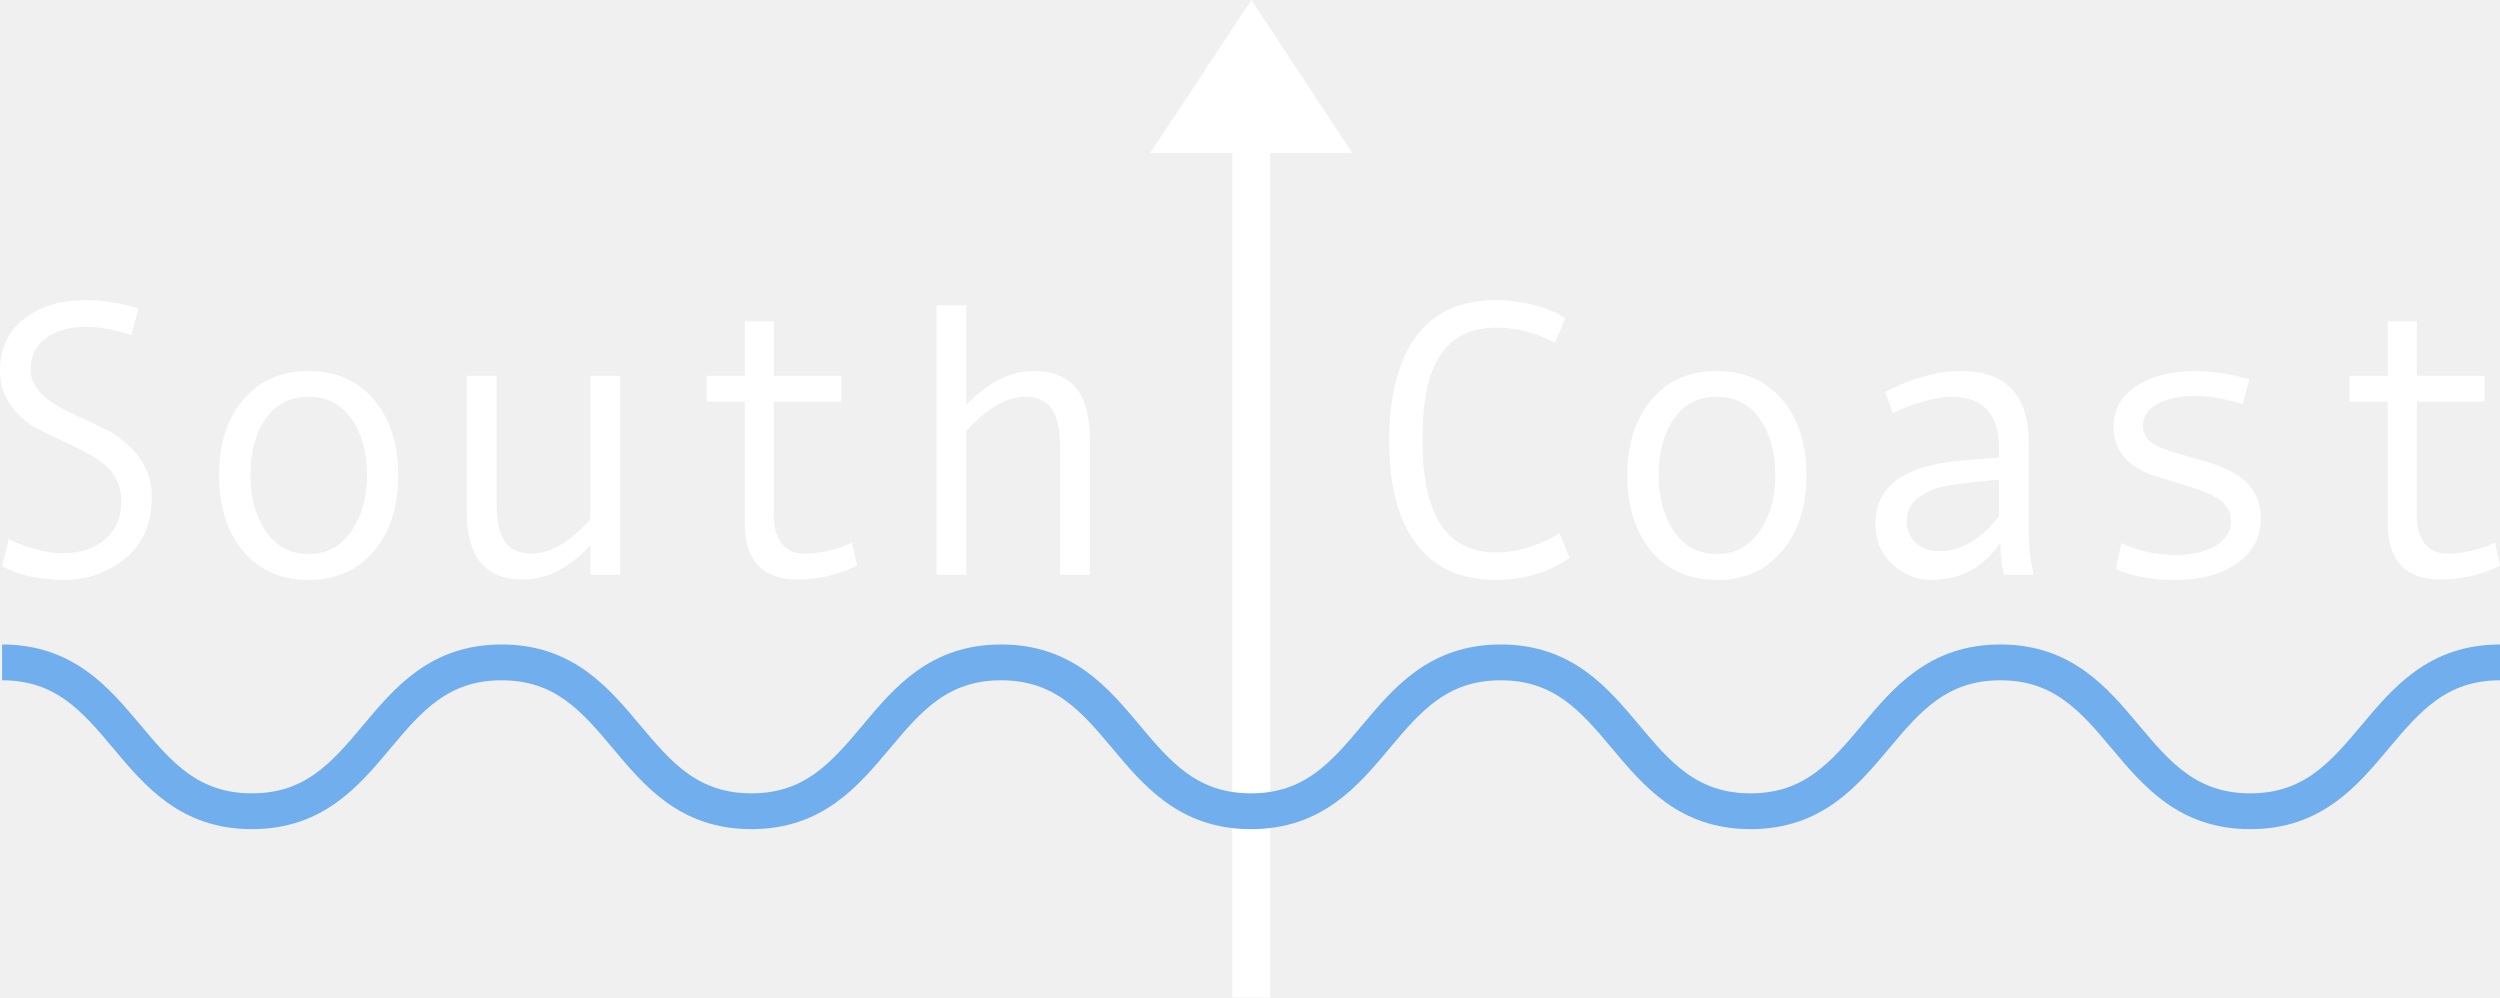
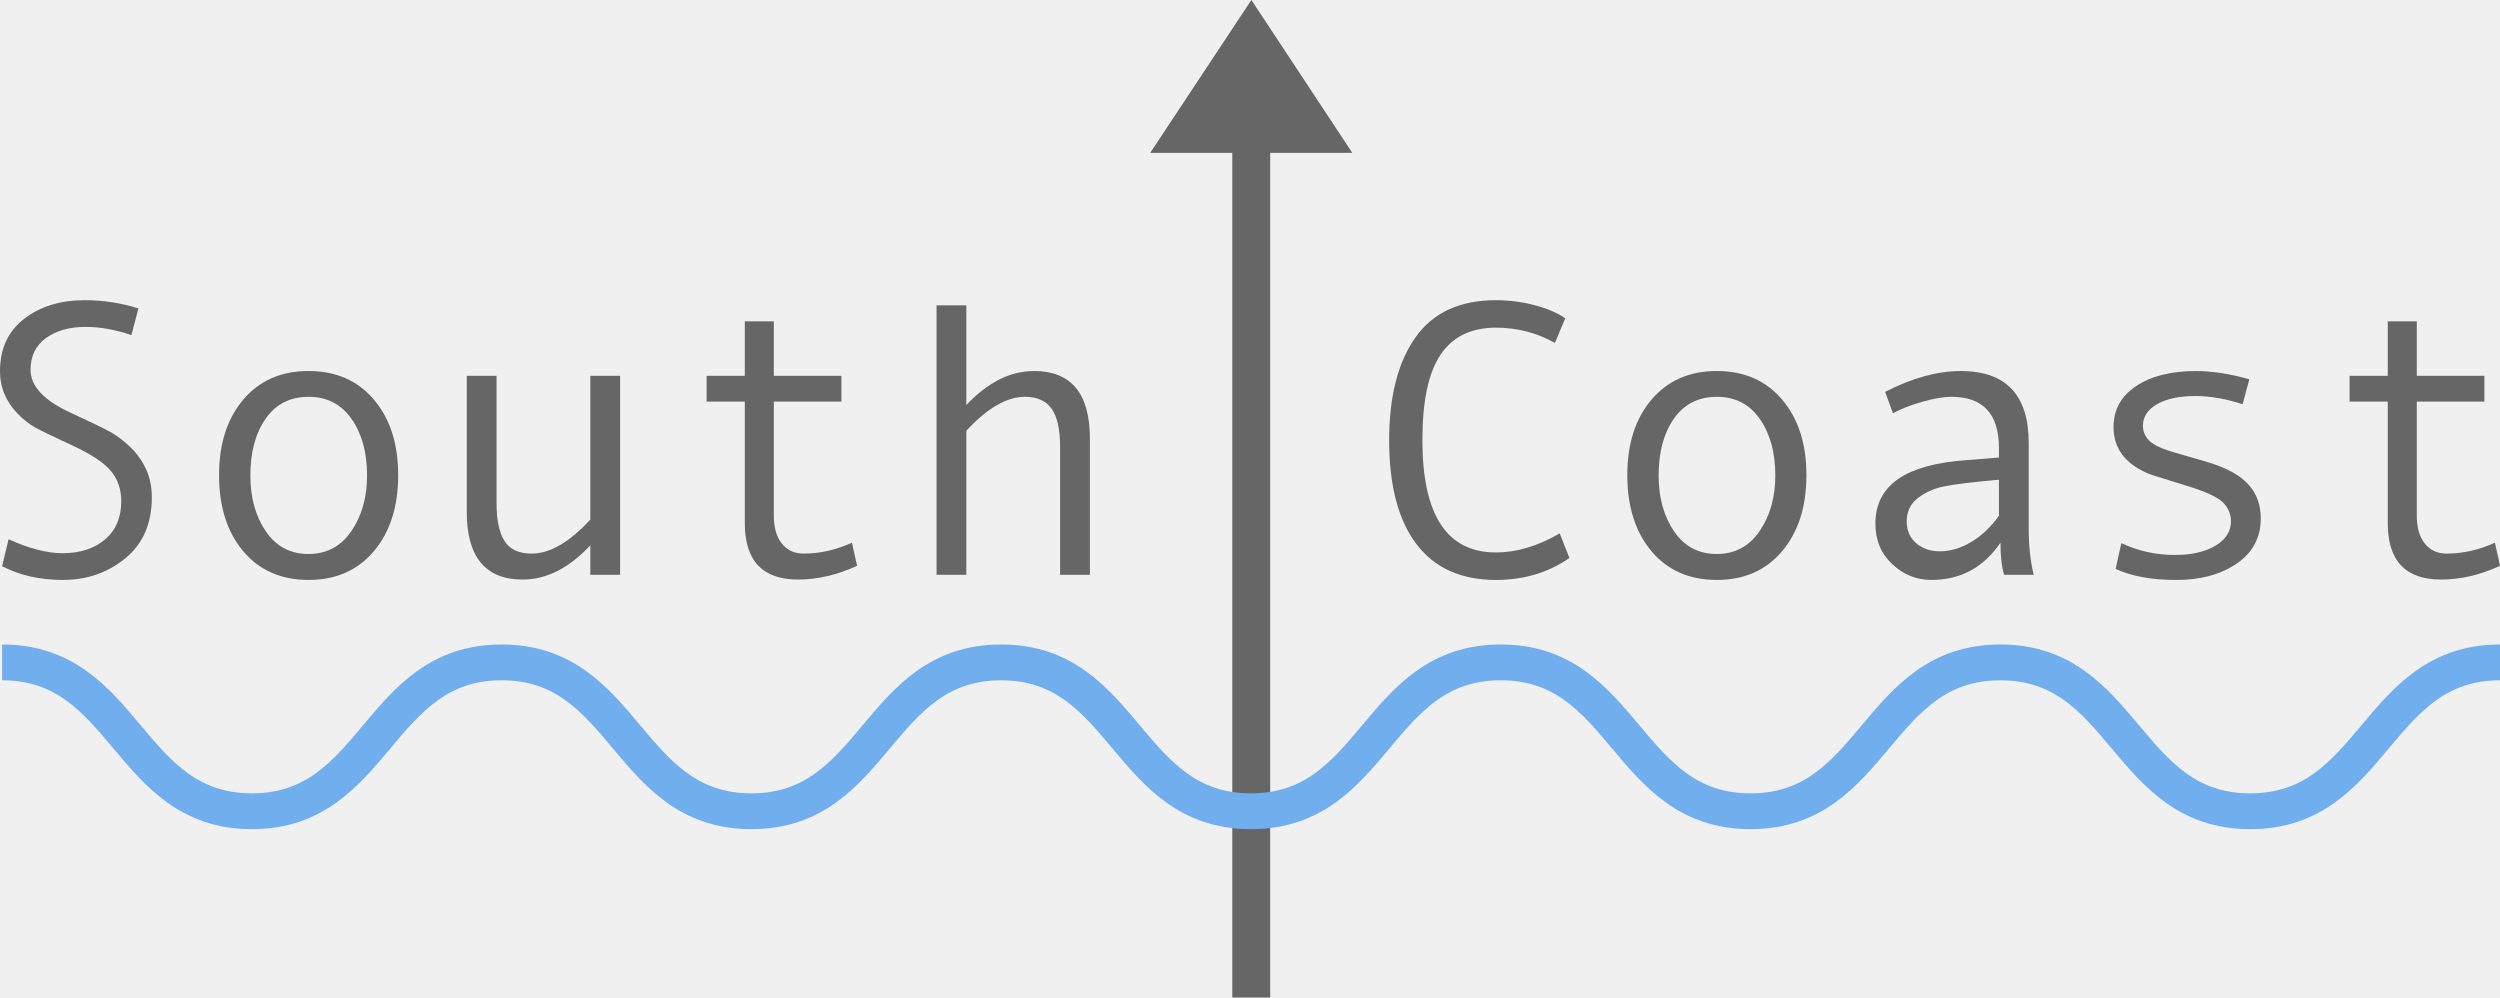
<svg xmlns="http://www.w3.org/2000/svg" version="1.1" id="svg815" xml:space="preserve" width="279.293" height="111.44" viewBox="0 0 279.293 111.44">
  <defs id="defs819" />
  <g id="g823" transform="matrix(1.333333,0,0,-1.333333,0,111.44)">
-     <path id="path827" style="fill:#ffffff;fill-opacity:1;fill-rule:nonzero;stroke:none;stroke-width:0.1" d="M 104.852,83.582 96.375,70.774 h 6.877 V 0 h 3.176 v 70.774 h 6.877 l -8.453,12.807" />
-     <path id="path829" style="fill:#ffffff;fill-opacity:1;fill-rule:nonzero;stroke:none;stroke-width:0.1" d="m 11.009,55.501 c -1.344,0.459 -2.619,0.689 -3.825,0.689 -1.365,0 -2.477,-0.312 -3.335,-0.937 -0.859,-0.624 -1.289,-1.512 -1.289,-2.664 0,-1.365 1.125,-2.566 3.376,-3.6 1.664,-0.768 2.766,-1.303 3.305,-1.6 0.539,-0.299 1.085,-0.71 1.64,-1.232 0.555,-0.523 1.001,-1.141 1.337,-1.85 0.336,-0.709 0.503,-1.506 0.503,-2.391 0,-2.198 -0.738,-3.902 -2.216,-5.112 -1.478,-1.211 -3.22,-1.815 -5.225,-1.815 -1.941,0 -3.643,0.384 -5.104,1.151 l 0.544,2.256 c 1.717,-0.778 3.216,-1.168 4.496,-1.168 1.493,0 2.691,0.387 3.593,1.16 0.901,0.773 1.351,1.838 1.351,3.193 0,1.003 -0.294,1.852 -0.88,2.551 -0.586,0.699 -1.67,1.41 -3.248,2.137 -1.621,0.746 -2.67,1.256 -3.144,1.527 -0.475,0.273 -0.947,0.648 -1.416,1.129 C 1.003,49.405 0.64,49.942 0.384,50.541 0.128,51.138 0,51.789 0,52.493 c 0,1.866 0.672,3.322 2.016,4.368 1.344,1.046 3.046,1.568 5.105,1.568 1.504,0 2.998,-0.229 4.481,-0.689 L 11.009,55.501" />
-     <path id="path831" style="fill:#ffffff;fill-opacity:1;fill-rule:nonzero;stroke:none;stroke-width:0.1" d="m 25.859,37.163 c 1.514,0 2.709,0.641 3.584,1.921 0.875,1.28 1.312,2.832 1.312,4.656 0,1.921 -0.432,3.499 -1.296,4.736 -0.864,1.237 -2.064,1.856 -3.6,1.856 -1.547,0 -2.747,-0.611 -3.601,-1.833 -0.853,-1.222 -1.28,-2.808 -1.28,-4.76 0,-1.857 0.433,-3.417 1.296,-4.681 0.864,-1.264 2.059,-1.897 3.585,-1.897 z m 0,15.33 c 2.293,0 4.118,-0.801 5.473,-2.4 1.354,-1.6 2.032,-3.707 2.032,-6.32 0,-2.635 -0.677,-4.759 -2.032,-6.369 -1.355,-1.61 -3.179,-2.415 -5.473,-2.415 -2.304,0 -4.131,0.801 -5.48,2.407 -1.35,1.605 -2.025,3.731 -2.025,6.377 0,2.624 0.678,4.732 2.032,6.328 1.355,1.595 3.179,2.393 5.473,2.393" />
-     <path id="path833" style="fill:#ffffff;fill-opacity:1;fill-rule:nonzero;stroke:none;stroke-width:0.1" d="m 51.957,35.419 h -2.496 v 2.465 c -1.792,-1.91 -3.68,-2.864 -5.664,-2.864 -3.126,0 -4.689,1.893 -4.689,5.681 v 11.393 h 2.497 V 41.42 c 0,-1.419 0.224,-2.478 0.672,-3.177 0.448,-0.699 1.205,-1.047 2.272,-1.047 1.525,0 3.163,0.949 4.912,2.848 v 12.049 h 2.496 V 35.419" />
-     <path id="path835" style="fill:#ffffff;fill-opacity:1;fill-rule:nonzero;stroke:none;stroke-width:0.1" d="m 71.814,36.172 c -1.675,-0.769 -3.323,-1.152 -4.945,-1.152 -2.976,0 -4.464,1.573 -4.464,4.721 v 10.192 h -3.2 v 2.16 h 3.2 v 4.561 h 2.432 v -4.561 h 5.664 v -2.16 h -5.664 v -9.537 c 0,-1.014 0.224,-1.801 0.672,-2.36 0.448,-0.56 1.056,-0.839 1.824,-0.839 1.366,0 2.715,0.303 4.049,0.912 l 0.432,-1.936" />
-     <path id="path837" style="fill:#ffffff;fill-opacity:1;fill-rule:nonzero;stroke:none;stroke-width:0.1" d="m 91.32,35.419 h -2.496 v 10.689 c 0,1.482 -0.238,2.557 -0.712,3.225 -0.474,0.666 -1.22,1 -2.233,1 -1.525,0 -3.162,-0.95 -4.912,-2.848 V 35.419 h -2.496 v 22.578 h 2.496 v -8.352 c 1.793,1.898 3.681,2.848 5.665,2.848 3.126,0 4.689,-1.889 4.689,-5.664 V 35.419" />
-     <path id="path839" style="fill:#ffffff;fill-opacity:1;fill-rule:nonzero;stroke:none;stroke-width:0.1" d="m 131.5,36.827 c -1.771,-1.227 -3.824,-1.839 -6.161,-1.839 -2.923,0 -5.144,1.002 -6.663,3.008 -1.521,2.005 -2.281,4.906 -2.281,8.704 0,3.67 0.736,6.541 2.208,8.617 1.471,2.074 3.717,3.112 6.736,3.112 1.089,0 2.165,-0.139 3.232,-0.416 1.068,-0.279 1.926,-0.646 2.576,-1.105 l -0.864,-2.064 c -1.504,0.854 -3.152,1.281 -4.944,1.281 -2.08,0 -3.626,-0.756 -4.64,-2.266 -1.013,-1.51 -1.52,-3.895 -1.52,-7.16 0,-6.272 2.053,-9.408 6.16,-9.408 1.739,0 3.52,0.533 5.345,1.6 L 131.5,36.827" />
-     <path id="path841" style="fill:#ffffff;fill-opacity:1;fill-rule:nonzero;stroke:none;stroke-width:0.1" d="m 143.853,37.163 c 1.514,0 2.71,0.641 3.585,1.921 0.874,1.28 1.312,2.832 1.312,4.656 0,1.921 -0.433,3.499 -1.297,4.736 -0.864,1.237 -2.064,1.856 -3.6,1.856 -1.546,0 -2.748,-0.611 -3.601,-1.833 -0.854,-1.222 -1.279,-2.808 -1.279,-4.76 0,-1.857 0.431,-3.417 1.296,-4.681 0.864,-1.264 2.059,-1.897 3.584,-1.897 z m 0,15.33 c 2.293,0 4.118,-0.801 5.472,-2.4 1.355,-1.6 2.032,-3.707 2.032,-6.32 0,-2.635 -0.677,-4.759 -2.032,-6.369 -1.354,-1.61 -3.179,-2.415 -5.472,-2.415 -2.304,0 -4.13,0.801 -5.48,2.407 -1.35,1.605 -2.025,3.731 -2.025,6.377 0,2.624 0.677,4.732 2.033,6.328 1.353,1.595 3.179,2.393 5.472,2.393" />
-     <path id="path843" style="fill:#ffffff;fill-opacity:1;fill-rule:nonzero;stroke:none;stroke-width:0.1" d="m 167.487,40.364 v 3.023 c -2.251,-0.202 -3.795,-0.393 -4.632,-0.568 -0.837,-0.176 -1.562,-0.503 -2.175,-0.983 -0.615,-0.48 -0.922,-1.131 -0.922,-1.952 0,-0.746 0.262,-1.35 0.785,-1.807 0.522,-0.459 1.188,-0.689 2,-0.689 0.885,0 1.766,0.264 2.64,0.791 0.875,0.528 1.642,1.257 2.304,2.186 z m 2.911,-4.945 h -2.479 c -0.202,0.673 -0.304,1.568 -0.304,2.689 -1.419,-2.081 -3.349,-3.12 -5.793,-3.12 -1.237,0 -2.327,0.438 -3.271,1.319 -0.944,0.879 -1.416,2.014 -1.416,3.4 0,0.822 0.164,1.547 0.495,2.176 0.331,0.63 0.816,1.16 1.456,1.592 0.641,0.432 1.419,0.773 2.336,1.025 0.918,0.251 2.006,0.425 3.265,0.52 l 2.8,0.225 v 0.799 c 0,2.859 -1.334,4.289 -4.001,4.289 -0.629,0 -1.425,-0.137 -2.391,-0.408 -0.965,-0.272 -1.796,-0.595 -2.49,-0.968 l -0.655,1.792 c 2.273,1.162 4.384,1.744 6.337,1.744 3.797,0 5.695,-2.011 5.695,-6.033 v -7.168 c 0,-1.451 0.14,-2.742 0.416,-3.873" />
-     <path id="path845" style="fill:#ffffff;fill-opacity:1;fill-rule:nonzero;stroke:none;stroke-width:0.1" d="m 187.904,49.709 c -1.396,0.458 -2.715,0.688 -3.951,0.688 -1.355,0 -2.428,-0.227 -3.217,-0.682 -0.789,-0.453 -1.184,-1.057 -1.184,-1.814 0,-0.48 0.181,-0.9 0.544,-1.258 0.363,-0.357 1.088,-0.69 2.176,-0.999 l 2.384,-0.689 c 1.1,-0.309 1.995,-0.68 2.689,-1.112 0.693,-0.432 1.214,-0.954 1.56,-1.568 0.347,-0.614 0.52,-1.326 0.52,-2.137 0,-1.59 -0.667,-2.846 -2,-3.768 -1.333,-0.923 -3.03,-1.383 -5.089,-1.383 -2.048,0 -3.738,0.309 -5.072,0.926 l 0.48,2.161 c 1.397,-0.662 2.897,-0.992 4.496,-0.992 1.387,0 2.516,0.258 3.385,0.775 0.869,0.518 1.304,1.202 1.304,2.055 0,0.577 -0.216,1.092 -0.648,1.545 -0.431,0.453 -1.449,0.926 -3.049,1.416 -1.291,0.395 -2.24,0.691 -2.847,0.888 -0.61,0.197 -1.174,0.489 -1.697,0.872 -0.523,0.385 -0.92,0.843 -1.192,1.377 -0.271,0.533 -0.408,1.13 -0.408,1.792 0,1.44 0.629,2.581 1.889,3.425 1.257,0.842 2.927,1.264 5.007,1.264 1.344,0 2.838,-0.23 4.481,-0.688 l -0.561,-2.096" />
-     <path id="path847" style="fill:#ffffff;fill-opacity:1;fill-rule:nonzero;stroke:none;stroke-width:0.1" d="m 209.475,36.172 c -1.675,-0.769 -3.323,-1.152 -4.945,-1.152 -2.975,0 -4.464,1.573 -4.464,4.721 v 10.192 h -3.201 v 2.16 h 3.201 v 4.561 h 2.432 v -4.561 h 5.664 v -2.16 h -5.664 v -9.537 c 0,-1.014 0.224,-1.801 0.672,-2.36 0.448,-0.56 1.057,-0.839 1.824,-0.839 1.365,0 2.715,0.303 4.049,0.912 l 0.432,-1.936" />
+     <path id="path827" style="fill:#666666;fill-opacity:1;fill-rule:nonzero;stroke:none;stroke-width:0.1" d="M 104.852,83.582 96.375,70.774 h 6.877 V 0 h 3.176 v 70.774 h 6.877 l -8.453,12.807" />
+     <path id="path829" style="fill:#666666;fill-opacity:1;fill-rule:nonzero;stroke:none;stroke-width:0.1" d="m 11.009,55.501 c -1.344,0.459 -2.619,0.689 -3.825,0.689 -1.365,0 -2.477,-0.312 -3.335,-0.937 -0.859,-0.624 -1.289,-1.512 -1.289,-2.664 0,-1.365 1.125,-2.566 3.376,-3.6 1.664,-0.768 2.766,-1.303 3.305,-1.6 0.539,-0.299 1.085,-0.71 1.64,-1.232 0.555,-0.523 1.001,-1.141 1.337,-1.85 0.336,-0.709 0.503,-1.506 0.503,-2.391 0,-2.198 -0.738,-3.902 -2.216,-5.112 -1.478,-1.211 -3.22,-1.815 -5.225,-1.815 -1.941,0 -3.643,0.384 -5.104,1.151 l 0.544,2.256 c 1.717,-0.778 3.216,-1.168 4.496,-1.168 1.493,0 2.691,0.387 3.593,1.16 0.901,0.773 1.351,1.838 1.351,3.193 0,1.003 -0.294,1.852 -0.88,2.551 -0.586,0.699 -1.67,1.41 -3.248,2.137 -1.621,0.746 -2.67,1.256 -3.144,1.527 -0.475,0.273 -0.947,0.648 -1.416,1.129 C 1.003,49.405 0.64,49.942 0.384,50.541 0.128,51.138 0,51.789 0,52.493 c 0,1.866 0.672,3.322 2.016,4.368 1.344,1.046 3.046,1.568 5.105,1.568 1.504,0 2.998,-0.229 4.481,-0.689 L 11.009,55.501" />
+     <path id="path831" style="fill:#666666;fill-opacity:1;fill-rule:nonzero;stroke:none;stroke-width:0.1" d="m 25.859,37.163 c 1.514,0 2.709,0.641 3.584,1.921 0.875,1.28 1.312,2.832 1.312,4.656 0,1.921 -0.432,3.499 -1.296,4.736 -0.864,1.237 -2.064,1.856 -3.6,1.856 -1.547,0 -2.747,-0.611 -3.601,-1.833 -0.853,-1.222 -1.28,-2.808 -1.28,-4.76 0,-1.857 0.433,-3.417 1.296,-4.681 0.864,-1.264 2.059,-1.897 3.585,-1.897 z m 0,15.33 c 2.293,0 4.118,-0.801 5.473,-2.4 1.354,-1.6 2.032,-3.707 2.032,-6.32 0,-2.635 -0.677,-4.759 -2.032,-6.369 -1.355,-1.61 -3.179,-2.415 -5.473,-2.415 -2.304,0 -4.131,0.801 -5.48,2.407 -1.35,1.605 -2.025,3.731 -2.025,6.377 0,2.624 0.678,4.732 2.032,6.328 1.355,1.595 3.179,2.393 5.473,2.393" />
+     <path id="path833" style="fill:#666666;fill-opacity:1;fill-rule:nonzero;stroke:none;stroke-width:0.1" d="m 51.957,35.419 h -2.496 v 2.465 c -1.792,-1.91 -3.68,-2.864 -5.664,-2.864 -3.126,0 -4.689,1.893 -4.689,5.681 v 11.393 h 2.497 V 41.42 c 0,-1.419 0.224,-2.478 0.672,-3.177 0.448,-0.699 1.205,-1.047 2.272,-1.047 1.525,0 3.163,0.949 4.912,2.848 v 12.049 h 2.496 V 35.419" />
+     <path id="path835" style="fill:#666666;fill-opacity:1;fill-rule:nonzero;stroke:none;stroke-width:0.1" d="m 71.814,36.172 c -1.675,-0.769 -3.323,-1.152 -4.945,-1.152 -2.976,0 -4.464,1.573 -4.464,4.721 v 10.192 h -3.2 v 2.16 h 3.2 v 4.561 h 2.432 v -4.561 h 5.664 v -2.16 h -5.664 v -9.537 c 0,-1.014 0.224,-1.801 0.672,-2.36 0.448,-0.56 1.056,-0.839 1.824,-0.839 1.366,0 2.715,0.303 4.049,0.912 l 0.432,-1.936" />
+     <path id="path837" style="fill:#666666;fill-opacity:1;fill-rule:nonzero;stroke:none;stroke-width:0.1" d="m 91.32,35.419 h -2.496 v 10.689 c 0,1.482 -0.238,2.557 -0.712,3.225 -0.474,0.666 -1.22,1 -2.233,1 -1.525,0 -3.162,-0.95 -4.912,-2.848 V 35.419 h -2.496 v 22.578 h 2.496 v -8.352 c 1.793,1.898 3.681,2.848 5.665,2.848 3.126,0 4.689,-1.889 4.689,-5.664 V 35.419" />
+     <path id="path839" style="fill:#666666;fill-opacity:1;fill-rule:nonzero;stroke:none;stroke-width:0.1" d="m 131.5,36.827 c -1.771,-1.227 -3.824,-1.839 -6.161,-1.839 -2.923,0 -5.144,1.002 -6.663,3.008 -1.521,2.005 -2.281,4.906 -2.281,8.704 0,3.67 0.736,6.541 2.208,8.617 1.471,2.074 3.717,3.112 6.736,3.112 1.089,0 2.165,-0.139 3.232,-0.416 1.068,-0.279 1.926,-0.646 2.576,-1.105 l -0.864,-2.064 c -1.504,0.854 -3.152,1.281 -4.944,1.281 -2.08,0 -3.626,-0.756 -4.64,-2.266 -1.013,-1.51 -1.52,-3.895 -1.52,-7.16 0,-6.272 2.053,-9.408 6.16,-9.408 1.739,0 3.52,0.533 5.345,1.6 L 131.5,36.827" />
+     <path id="path841" style="fill:#666666;fill-opacity:1;fill-rule:nonzero;stroke:none;stroke-width:0.1" d="m 143.853,37.163 c 1.514,0 2.71,0.641 3.585,1.921 0.874,1.28 1.312,2.832 1.312,4.656 0,1.921 -0.433,3.499 -1.297,4.736 -0.864,1.237 -2.064,1.856 -3.6,1.856 -1.546,0 -2.748,-0.611 -3.601,-1.833 -0.854,-1.222 -1.279,-2.808 -1.279,-4.76 0,-1.857 0.431,-3.417 1.296,-4.681 0.864,-1.264 2.059,-1.897 3.584,-1.897 z m 0,15.33 c 2.293,0 4.118,-0.801 5.472,-2.4 1.355,-1.6 2.032,-3.707 2.032,-6.32 0,-2.635 -0.677,-4.759 -2.032,-6.369 -1.354,-1.61 -3.179,-2.415 -5.472,-2.415 -2.304,0 -4.13,0.801 -5.48,2.407 -1.35,1.605 -2.025,3.731 -2.025,6.377 0,2.624 0.677,4.732 2.033,6.328 1.353,1.595 3.179,2.393 5.472,2.393" />
+     <path id="path843" style="fill:#666666;fill-opacity:1;fill-rule:nonzero;stroke:none;stroke-width:0.1" d="m 167.487,40.364 v 3.023 c -2.251,-0.202 -3.795,-0.393 -4.632,-0.568 -0.837,-0.176 -1.562,-0.503 -2.175,-0.983 -0.615,-0.48 -0.922,-1.131 -0.922,-1.952 0,-0.746 0.262,-1.35 0.785,-1.807 0.522,-0.459 1.188,-0.689 2,-0.689 0.885,0 1.766,0.264 2.64,0.791 0.875,0.528 1.642,1.257 2.304,2.186 z m 2.911,-4.945 h -2.479 c -0.202,0.673 -0.304,1.568 -0.304,2.689 -1.419,-2.081 -3.349,-3.12 -5.793,-3.12 -1.237,0 -2.327,0.438 -3.271,1.319 -0.944,0.879 -1.416,2.014 -1.416,3.4 0,0.822 0.164,1.547 0.495,2.176 0.331,0.63 0.816,1.16 1.456,1.592 0.641,0.432 1.419,0.773 2.336,1.025 0.918,0.251 2.006,0.425 3.265,0.52 l 2.8,0.225 v 0.799 c 0,2.859 -1.334,4.289 -4.001,4.289 -0.629,0 -1.425,-0.137 -2.391,-0.408 -0.965,-0.272 -1.796,-0.595 -2.49,-0.968 l -0.655,1.792 c 2.273,1.162 4.384,1.744 6.337,1.744 3.797,0 5.695,-2.011 5.695,-6.033 v -7.168 c 0,-1.451 0.14,-2.742 0.416,-3.873" />
+     <path id="path845" style="fill:#666666;fill-opacity:1;fill-rule:nonzero;stroke:none;stroke-width:0.1" d="m 187.904,49.709 c -1.396,0.458 -2.715,0.688 -3.951,0.688 -1.355,0 -2.428,-0.227 -3.217,-0.682 -0.789,-0.453 -1.184,-1.057 -1.184,-1.814 0,-0.48 0.181,-0.9 0.544,-1.258 0.363,-0.357 1.088,-0.69 2.176,-0.999 l 2.384,-0.689 c 1.1,-0.309 1.995,-0.68 2.689,-1.112 0.693,-0.432 1.214,-0.954 1.56,-1.568 0.347,-0.614 0.52,-1.326 0.52,-2.137 0,-1.59 -0.667,-2.846 -2,-3.768 -1.333,-0.923 -3.03,-1.383 -5.089,-1.383 -2.048,0 -3.738,0.309 -5.072,0.926 l 0.48,2.161 c 1.397,-0.662 2.897,-0.992 4.496,-0.992 1.387,0 2.516,0.258 3.385,0.775 0.869,0.518 1.304,1.202 1.304,2.055 0,0.577 -0.216,1.092 -0.648,1.545 -0.431,0.453 -1.449,0.926 -3.049,1.416 -1.291,0.395 -2.24,0.691 -2.847,0.888 -0.61,0.197 -1.174,0.489 -1.697,0.872 -0.523,0.385 -0.92,0.843 -1.192,1.377 -0.271,0.533 -0.408,1.13 -0.408,1.792 0,1.44 0.629,2.581 1.889,3.425 1.257,0.842 2.927,1.264 5.007,1.264 1.344,0 2.838,-0.23 4.481,-0.688 l -0.561,-2.096" />
+     <path id="path847" style="fill:#666666;fill-opacity:1;fill-rule:nonzero;stroke:none;stroke-width:0.1" d="m 209.475,36.172 c -1.675,-0.769 -3.323,-1.152 -4.945,-1.152 -2.975,0 -4.464,1.573 -4.464,4.721 v 10.192 h -3.201 v 2.16 h 3.201 v 4.561 h 2.432 v -4.561 h 5.664 v -2.16 h -5.664 v -9.537 c 0,-1.014 0.224,-1.801 0.672,-2.36 0.448,-0.56 1.057,-0.839 1.824,-0.839 1.365,0 2.715,0.303 4.049,0.912 l 0.432,-1.936" />
    <path id="path849" style="fill:none;stroke:#70aeee;stroke-width:3;stroke-linecap:butt;stroke-linejoin:miter;stroke-miterlimit:10;stroke-dasharray:none;stroke-opacity:1" d="m 0.176,28.08 c 10.464,0 10.464,-12.473 20.929,-12.473 10.463,0 10.463,12.473 20.925,12.473 10.464,0 10.464,-12.473 20.927,-12.473 10.464,0 10.464,12.473 20.927,12.473 10.465,0 10.465,-12.473 20.93,-12.473 10.465,0 10.465,12.473 20.931,12.473 10.465,0 10.465,-12.473 20.93,-12.473 10.466,0 10.466,12.473 20.931,12.473 10.468,0 10.468,-12.473 20.935,-12.473 10.467,0 10.467,12.473 20.934,12.473" />
  </g>
</svg>
